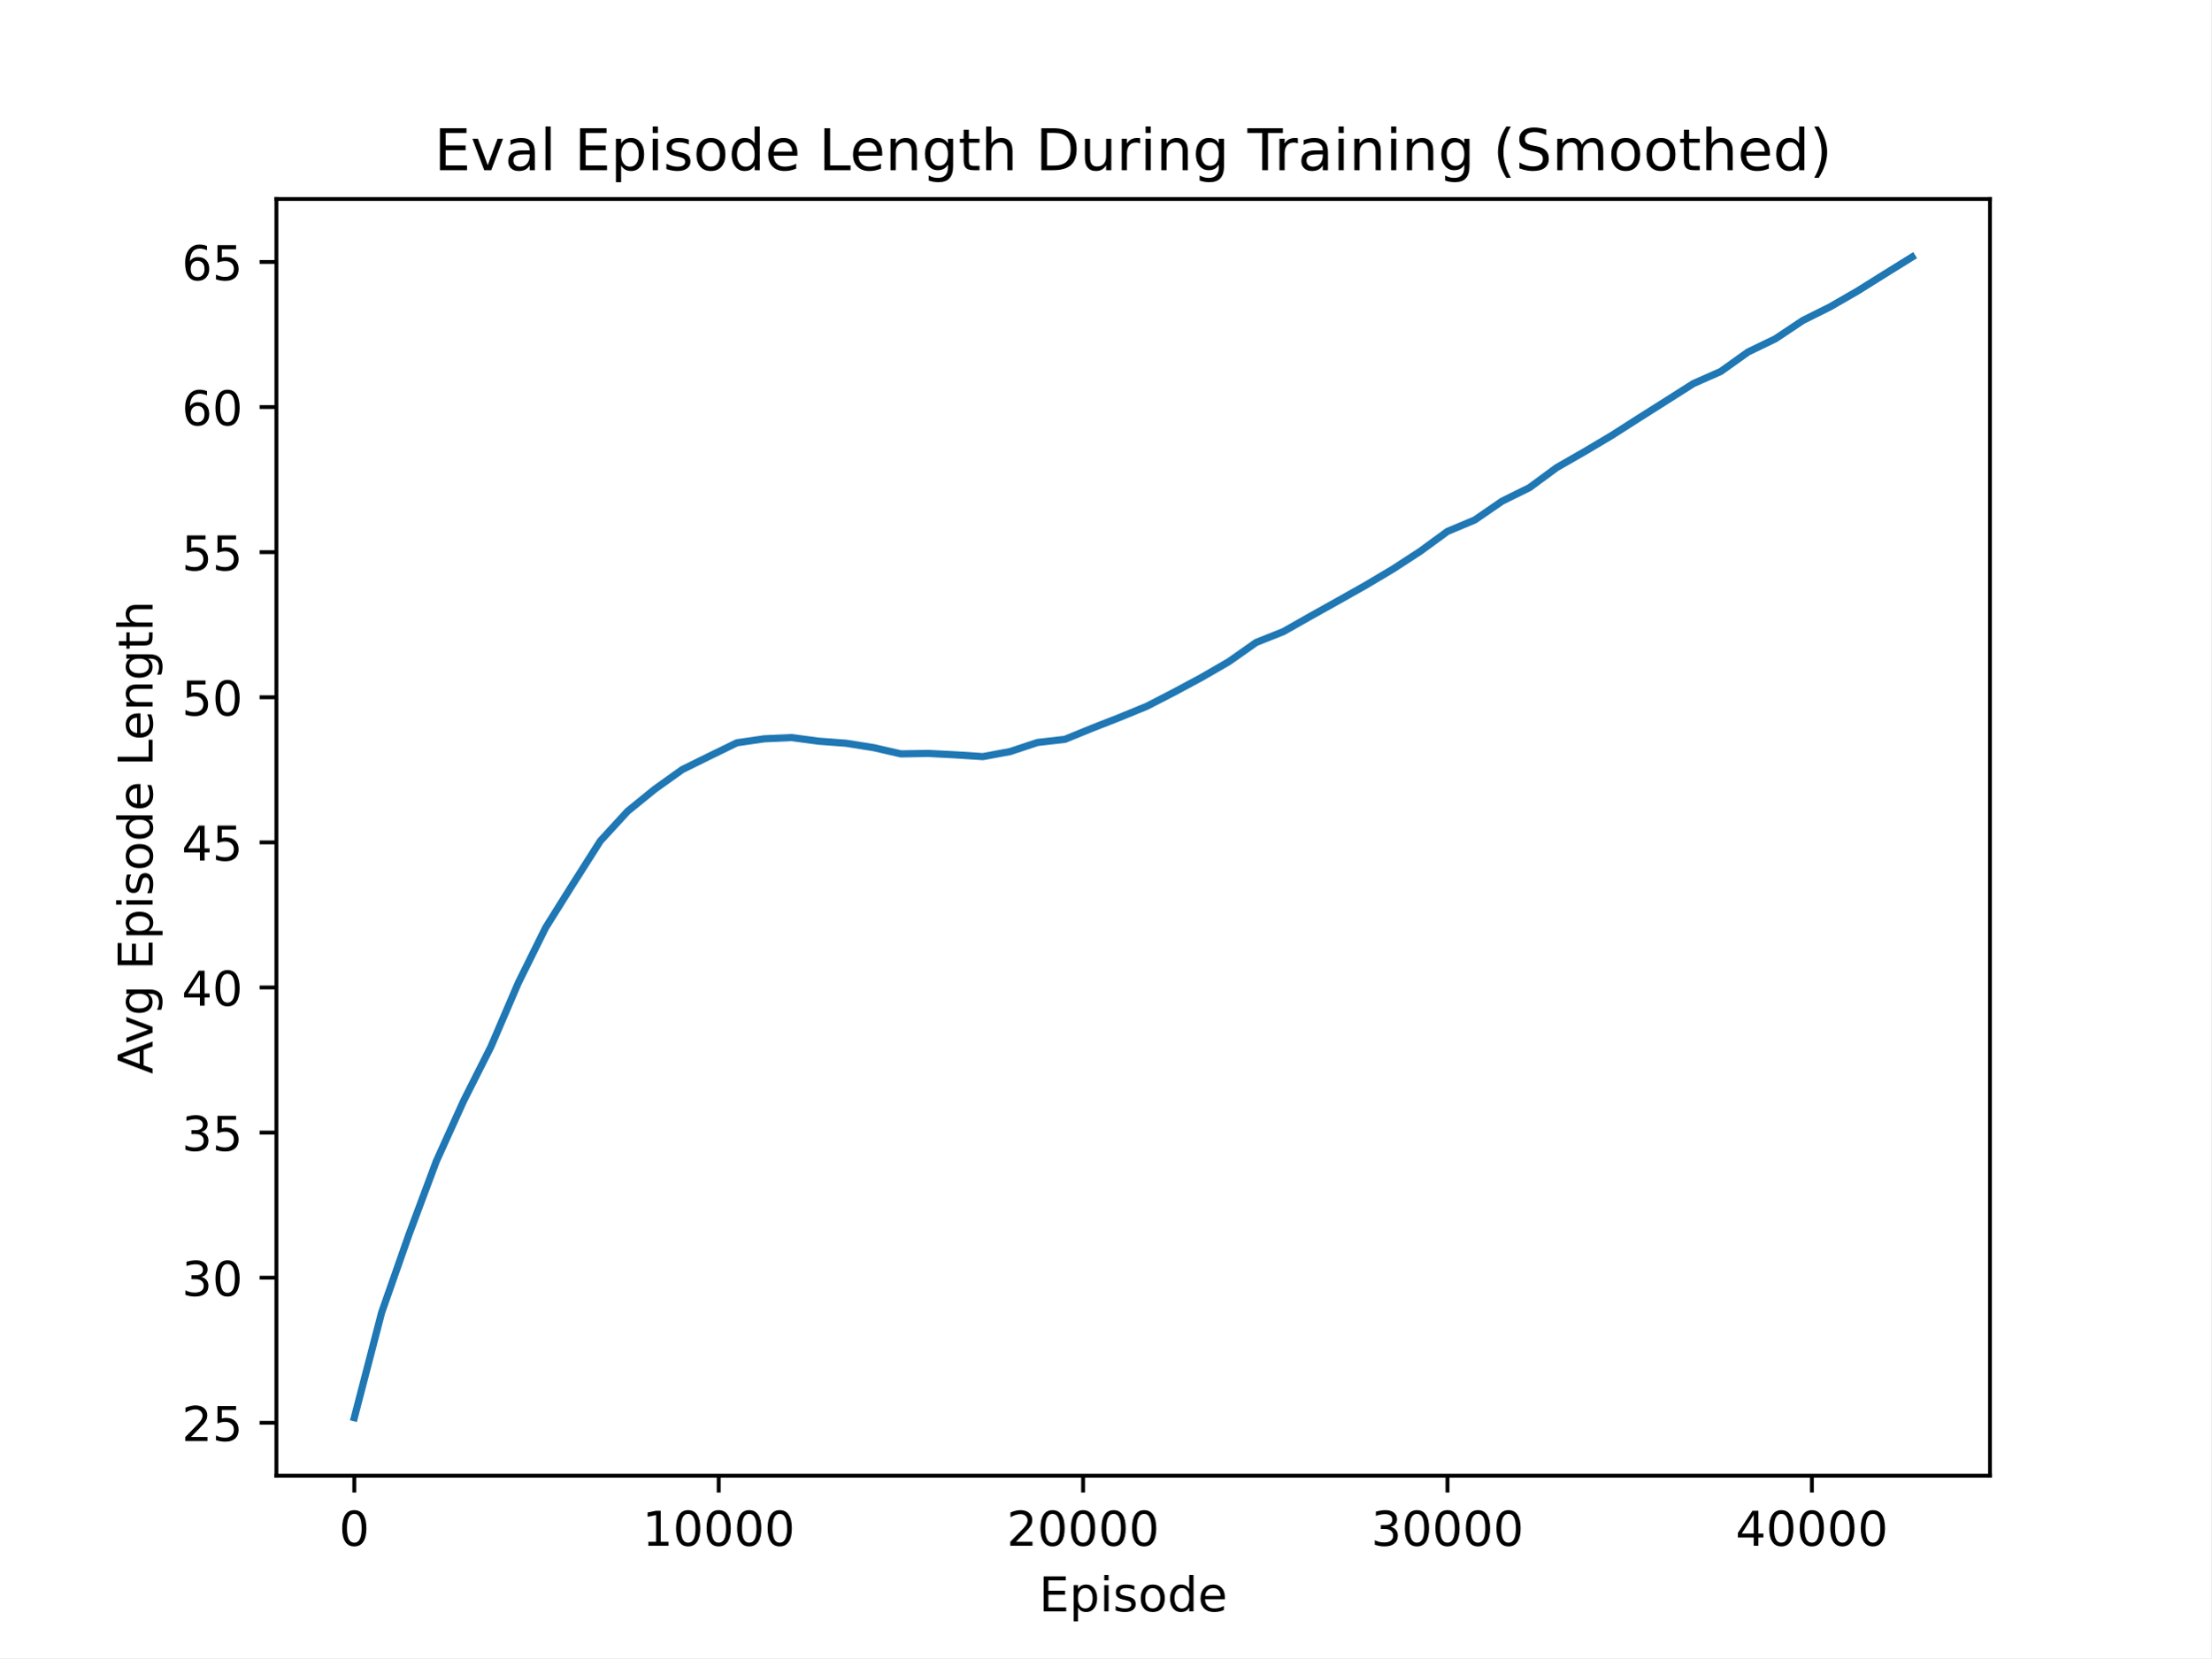
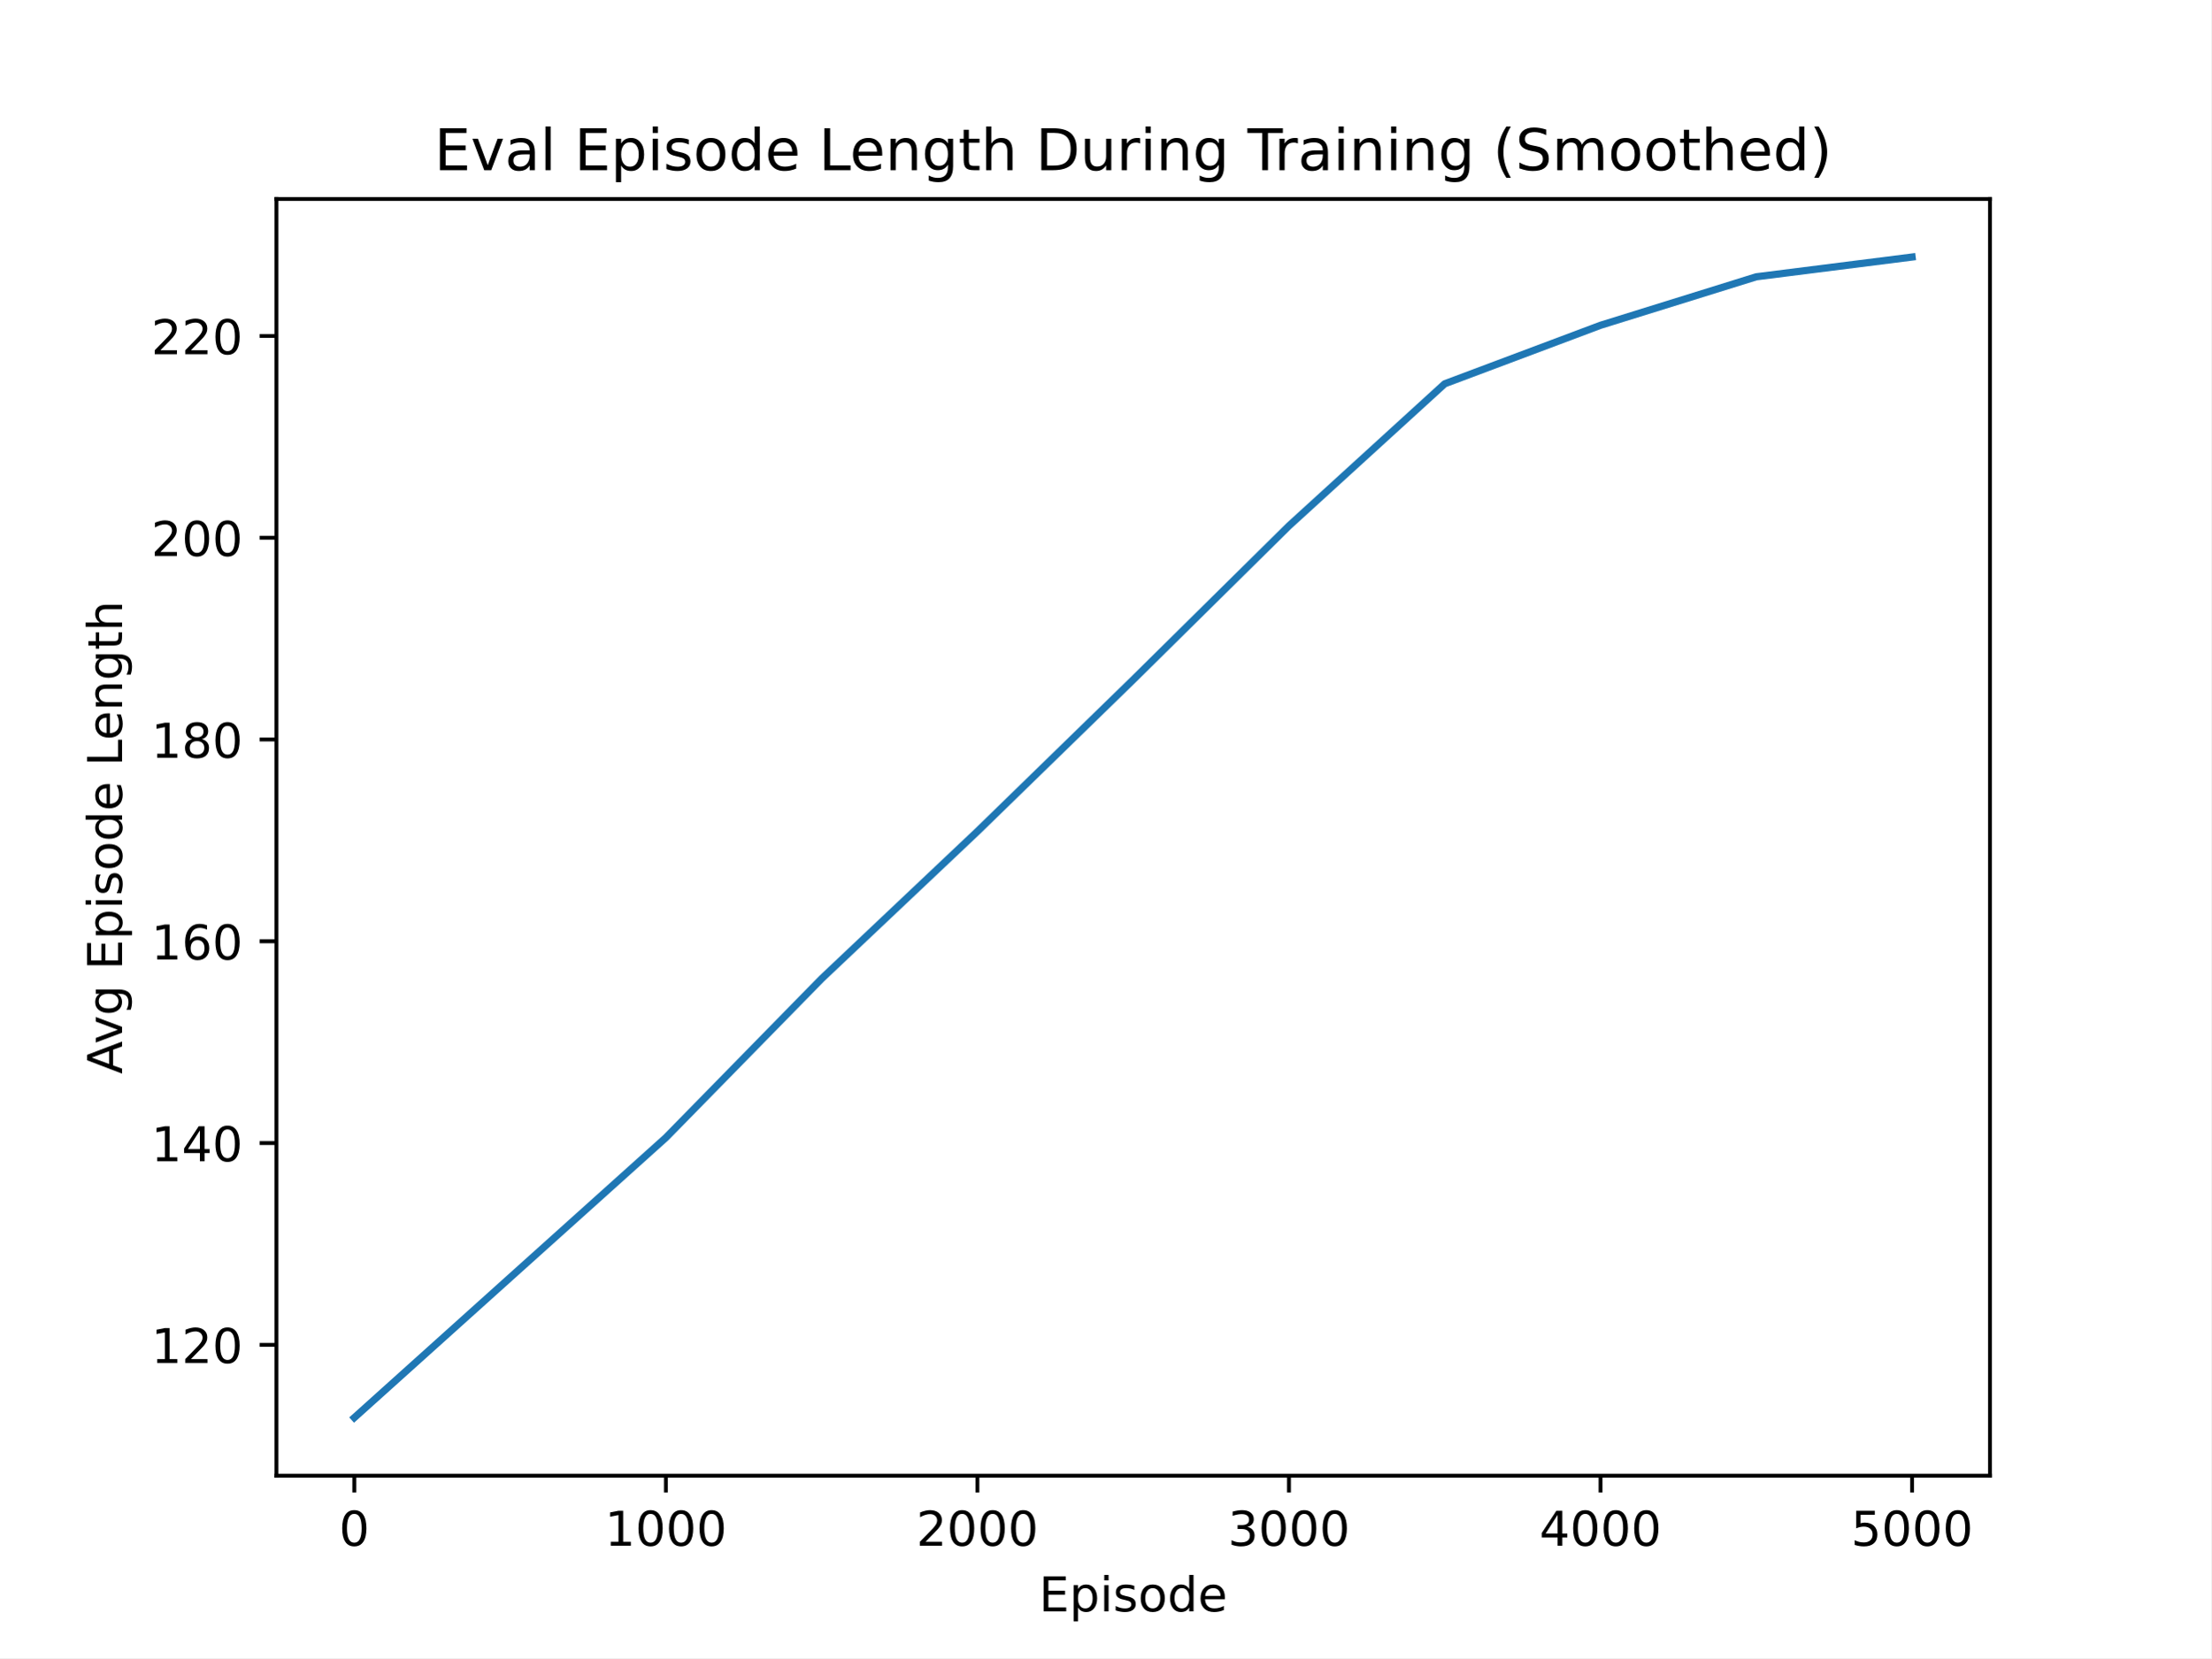
<svg xmlns="http://www.w3.org/2000/svg" xmlns:xlink="http://www.w3.org/1999/xlink" width="460.8pt" height="345.6pt" viewBox="0 0 460.8 345.6" version="1.1">
  <defs>
    <style type="text/css">*{stroke-linejoin: round; stroke-linecap: butt}</style>
  </defs>
  <g id="figure_1">
    <g id="patch_1">
      <path d="M 0 345.6  L 460.8 345.6  L 460.8 0  L 0 0  z " style="fill: #ffffff" />
    </g>
    <g id="axes_1">
      <g id="patch_2">
        <path d="M 57.6 307.584  L 414.72 307.584  L 414.72 41.472  L 57.6 41.472  z " style="fill: #ffffff" />
      </g>
      <g id="matplotlib.axis_1">
        <g id="xtick_1">
          <g id="line2d_1">
            <defs>
-               <path id="m3e9a5127b5" d="M 0 0  L 0 3.5  " style="stroke: #000000; stroke-width: 0.8" />
+               <path id="m56e352ed81" d="M 0 0  L 0 3.5  " style="stroke: #000000; stroke-width: 0.8" />
            </defs>
            <g>
-               <use xlink:href="#m3e9a5127b5" x="73.833" y="307.584" style="stroke: #000000; stroke-width: 0.8" />
+               <use xlink:href="#m56e352ed81" x="73.833" y="307.584" style="stroke: #000000; stroke-width: 0.8" />
            </g>
          </g>
          <g id="text_1">
            <g transform="translate(70.65148 322.1824) scale(0.1 -0.1)">
              <defs>
                <path id="DejaVuSans-30" d="M 2034 4250  Q 1547 4250 1301 3770  Q 1056 3291 1056 2328  Q 1056 1369 1301 889  Q 1547 409 2034 409  Q 2525 409 2770 889  Q 3016 1369 3016 2328  Q 3016 3291 2770 3770  Q 2525 4250 2034 4250  z M 2034 4750  Q 2819 4750 3233 4129  Q 3647 3509 3647 2328  Q 3647 1150 3233 529  Q 2819 -91 2034 -91  Q 1250 -91 836 529  Q 422 1150 422 2328  Q 422 3509 836 4129  Q 1250 4750 2034 4750  z " transform="scale(0.015625)" />
              </defs>
              <use xlink:href="#DejaVuSans-30" />
            </g>
          </g>
        </g>
        <g id="xtick_2">
          <g id="line2d_2">
            <g>
-               <use xlink:href="#m3e9a5127b5" x="149.775" y="307.584" style="stroke: #000000; stroke-width: 0.8" />
+               <use xlink:href="#m56e352ed81" x="138.764" y="307.584" style="stroke: #000000; stroke-width: 0.8" />
            </g>
          </g>
          <g id="text_2">
-             <g transform="translate(133.8691 322.1824) scale(0.1 -0.1)">
+             <g transform="translate(126.0386 322.1824) scale(0.1 -0.1)">
              <defs>
                <path id="DejaVuSans-31" d="M 794 531  L 1825 531  L 1825 4091  L 703 3866  L 703 4441  L 1819 4666  L 2450 4666  L 2450 531  L 3481 531  L 3481 0  L 794 0  L 794 531  z " transform="scale(0.015625)" />
              </defs>
              <use xlink:href="#DejaVuSans-31" />
              <use xlink:href="#DejaVuSans-30" x="63.623" />
              <use xlink:href="#DejaVuSans-30" x="127.246" />
              <use xlink:href="#DejaVuSans-30" x="190.869" />
-               <use xlink:href="#DejaVuSans-30" x="254.492" />
            </g>
          </g>
        </g>
        <g id="xtick_3">
          <g id="line2d_3">
            <g>
-               <use xlink:href="#m3e9a5127b5" x="225.718" y="307.584" style="stroke: #000000; stroke-width: 0.8" />
+               <use xlink:href="#m56e352ed81" x="203.695" y="307.584" style="stroke: #000000; stroke-width: 0.8" />
            </g>
          </g>
          <g id="text_3">
-             <g transform="translate(209.8116 322.1824) scale(0.1 -0.1)">
+             <g transform="translate(190.9695 322.1824) scale(0.1 -0.1)">
              <defs>
                <path id="DejaVuSans-32" d="M 1228 531  L 3431 531  L 3431 0  L 469 0  L 469 531  Q 828 903 1448 1529  Q 2069 2156 2228 2338  Q 2531 2678 2651 2914  Q 2772 3150 2772 3378  Q 2772 3750 2511 3984  Q 2250 4219 1831 4219  Q 1534 4219 1204 4116  Q 875 4013 500 3803  L 500 4441  Q 881 4594 1212 4672  Q 1544 4750 1819 4750  Q 2544 4750 2975 4387  Q 3406 4025 3406 3419  Q 3406 3131 3298 2873  Q 3191 2616 2906 2266  Q 2828 2175 2409 1742  Q 1991 1309 1228 531  z " transform="scale(0.015625)" />
              </defs>
              <use xlink:href="#DejaVuSans-32" />
              <use xlink:href="#DejaVuSans-30" x="63.623" />
              <use xlink:href="#DejaVuSans-30" x="127.246" />
              <use xlink:href="#DejaVuSans-30" x="190.869" />
-               <use xlink:href="#DejaVuSans-30" x="254.492" />
            </g>
          </g>
        </g>
        <g id="xtick_4">
          <g id="line2d_4">
            <g>
-               <use xlink:href="#m3e9a5127b5" x="301.66" y="307.584" style="stroke: #000000; stroke-width: 0.8" />
+               <use xlink:href="#m56e352ed81" x="268.625" y="307.584" style="stroke: #000000; stroke-width: 0.8" />
            </g>
          </g>
          <g id="text_4">
-             <g transform="translate(285.7542 322.1824) scale(0.1 -0.1)">
+             <g transform="translate(255.9005 322.1824) scale(0.1 -0.1)">
              <defs>
                <path id="DejaVuSans-33" d="M 2597 2516  Q 3050 2419 3304 2112  Q 3559 1806 3559 1356  Q 3559 666 3084 287  Q 2609 -91 1734 -91  Q 1441 -91 1130 -33  Q 819 25 488 141  L 488 750  Q 750 597 1062 519  Q 1375 441 1716 441  Q 2309 441 2620 675  Q 2931 909 2931 1356  Q 2931 1769 2642 2001  Q 2353 2234 1838 2234  L 1294 2234  L 1294 2753  L 1863 2753  Q 2328 2753 2575 2939  Q 2822 3125 2822 3475  Q 2822 3834 2567 4026  Q 2313 4219 1838 4219  Q 1578 4219 1281 4162  Q 984 4106 628 3988  L 628 4550  Q 988 4650 1302 4700  Q 1616 4750 1894 4750  Q 2613 4750 3031 4423  Q 3450 4097 3450 3541  Q 3450 3153 3228 2886  Q 3006 2619 2597 2516  z " transform="scale(0.015625)" />
              </defs>
              <use xlink:href="#DejaVuSans-33" />
              <use xlink:href="#DejaVuSans-30" x="63.623" />
              <use xlink:href="#DejaVuSans-30" x="127.246" />
              <use xlink:href="#DejaVuSans-30" x="190.869" />
-               <use xlink:href="#DejaVuSans-30" x="254.492" />
            </g>
          </g>
        </g>
        <g id="xtick_5">
          <g id="line2d_5">
            <g>
-               <use xlink:href="#m3e9a5127b5" x="377.603" y="307.584" style="stroke: #000000; stroke-width: 0.8" />
+               <use xlink:href="#m56e352ed81" x="333.556" y="307.584" style="stroke: #000000; stroke-width: 0.8" />
            </g>
          </g>
          <g id="text_5">
-             <g transform="translate(361.6968 322.1824) scale(0.1 -0.1)">
+             <g transform="translate(320.8314 322.1824) scale(0.1 -0.1)">
              <defs>
                <path id="DejaVuSans-34" d="M 2419 4116  L 825 1625  L 2419 1625  L 2419 4116  z M 2253 4666  L 3047 4666  L 3047 1625  L 3713 1625  L 3713 1100  L 3047 1100  L 3047 0  L 2419 0  L 2419 1100  L 313 1100  L 313 1709  L 2253 4666  z " transform="scale(0.015625)" />
              </defs>
              <use xlink:href="#DejaVuSans-34" />
              <use xlink:href="#DejaVuSans-30" x="63.623" />
              <use xlink:href="#DejaVuSans-30" x="127.246" />
              <use xlink:href="#DejaVuSans-30" x="190.869" />
-               <use xlink:href="#DejaVuSans-30" x="254.492" />
-             </g>
-           </g>
-         </g>
-         <g id="text_6">
+             </g>
+           </g>
+         </g>
+         <g id="xtick_6">
+           <g id="line2d_6">
+             <g>
+               <use xlink:href="#m56e352ed81" x="398.487" y="307.584" style="stroke: #000000; stroke-width: 0.8" />
+             </g>
+           </g>
+           <g id="text_6">
+             <g transform="translate(385.7623 322.1824) scale(0.1 -0.1)">
+               <defs>
+                 <path id="DejaVuSans-35" d="M 691 4666  L 3169 4666  L 3169 4134  L 1269 4134  L 1269 2991  Q 1406 3038 1543 3061  Q 1681 3084 1819 3084  Q 2600 3084 3056 2656  Q 3513 2228 3513 1497  Q 3513 744 3044 326  Q 2575 -91 1722 -91  Q 1428 -91 1123 -41  Q 819 9 494 109  L 494 744  Q 775 591 1075 516  Q 1375 441 1709 441  Q 2250 441 2565 725  Q 2881 1009 2881 1497  Q 2881 1984 2565 2268  Q 2250 2553 1709 2553  Q 1456 2553 1204 2497  Q 953 2441 691 2322  L 691 4666  z " transform="scale(0.015625)" />
+               </defs>
+               <use xlink:href="#DejaVuSans-35" />
+               <use xlink:href="#DejaVuSans-30" x="63.623" />
+               <use xlink:href="#DejaVuSans-30" x="127.246" />
+               <use xlink:href="#DejaVuSans-30" x="190.869" />
+             </g>
+           </g>
+         </g>
+         <g id="text_7">
          <g transform="translate(216.5225 335.8606) scale(0.1 -0.1)">
            <defs>
              <path id="DejaVuSans-45" d="M 628 4666  L 3578 4666  L 3578 4134  L 1259 4134  L 1259 2753  L 3481 2753  L 3481 2222  L 1259 2222  L 1259 531  L 3634 531  L 3634 0  L 628 0  L 628 4666  z " transform="scale(0.015625)" />
              <path id="DejaVuSans-70" d="M 1159 525  L 1159 -1331  L 581 -1331  L 581 3500  L 1159 3500  L 1159 2969  Q 1341 3281 1617 3432  Q 1894 3584 2278 3584  Q 2916 3584 3314 3078  Q 3713 2572 3713 1747  Q 3713 922 3314 415  Q 2916 -91 2278 -91  Q 1894 -91 1617 61  Q 1341 213 1159 525  z M 3116 1747  Q 3116 2381 2855 2742  Q 2594 3103 2138 3103  Q 1681 3103 1420 2742  Q 1159 2381 1159 1747  Q 1159 1113 1420 752  Q 1681 391 2138 391  Q 2594 391 2855 752  Q 3116 1113 3116 1747  z " transform="scale(0.015625)" />
              <path id="DejaVuSans-69" d="M 603 3500  L 1178 3500  L 1178 0  L 603 0  L 603 3500  z M 603 4863  L 1178 4863  L 1178 4134  L 603 4134  L 603 4863  z " transform="scale(0.015625)" />
              <path id="DejaVuSans-73" d="M 2834 3397  L 2834 2853  Q 2591 2978 2328 3040  Q 2066 3103 1784 3103  Q 1356 3103 1142 2972  Q 928 2841 928 2578  Q 928 2378 1081 2264  Q 1234 2150 1697 2047  L 1894 2003  Q 2506 1872 2764 1633  Q 3022 1394 3022 966  Q 3022 478 2636 193  Q 2250 -91 1575 -91  Q 1294 -91 989 -36  Q 684 19 347 128  L 347 722  Q 666 556 975 473  Q 1284 391 1588 391  Q 1994 391 2212 530  Q 2431 669 2431 922  Q 2431 1156 2273 1281  Q 2116 1406 1581 1522  L 1381 1569  Q 847 1681 609 1914  Q 372 2147 372 2553  Q 372 3047 722 3315  Q 1072 3584 1716 3584  Q 2034 3584 2315 3537  Q 2597 3491 2834 3397  z " transform="scale(0.015625)" />
              <path id="DejaVuSans-6f" d="M 1959 3097  Q 1497 3097 1228 2736  Q 959 2375 959 1747  Q 959 1119 1226 758  Q 1494 397 1959 397  Q 2419 397 2687 759  Q 2956 1122 2956 1747  Q 2956 2369 2687 2733  Q 2419 3097 1959 3097  z M 1959 3584  Q 2709 3584 3137 3096  Q 3566 2609 3566 1747  Q 3566 888 3137 398  Q 2709 -91 1959 -91  Q 1206 -91 779 398  Q 353 888 353 1747  Q 353 2609 779 3096  Q 1206 3584 1959 3584  z " transform="scale(0.015625)" />
              <path id="DejaVuSans-64" d="M 2906 2969  L 2906 4863  L 3481 4863  L 3481 0  L 2906 0  L 2906 525  Q 2725 213 2448 61  Q 2172 -91 1784 -91  Q 1150 -91 751 415  Q 353 922 353 1747  Q 353 2572 751 3078  Q 1150 3584 1784 3584  Q 2172 3584 2448 3432  Q 2725 3281 2906 2969  z M 947 1747  Q 947 1113 1208 752  Q 1469 391 1925 391  Q 2381 391 2643 752  Q 2906 1113 2906 1747  Q 2906 2381 2643 2742  Q 2381 3103 1925 3103  Q 1469 3103 1208 2742  Q 947 2381 947 1747  z " transform="scale(0.015625)" />
              <path id="DejaVuSans-65" d="M 3597 1894  L 3597 1613  L 953 1613  Q 991 1019 1311 708  Q 1631 397 2203 397  Q 2534 397 2845 478  Q 3156 559 3463 722  L 3463 178  Q 3153 47 2828 -22  Q 2503 -91 2169 -91  Q 1331 -91 842 396  Q 353 884 353 1716  Q 353 2575 817 3079  Q 1281 3584 2069 3584  Q 2775 3584 3186 3129  Q 3597 2675 3597 1894  z M 3022 2063  Q 3016 2534 2758 2815  Q 2500 3097 2075 3097  Q 1594 3097 1305 2825  Q 1016 2553 972 2059  L 3022 2063  z " transform="scale(0.015625)" />
            </defs>
            <use xlink:href="#DejaVuSans-45" />
            <use xlink:href="#DejaVuSans-70" x="63.184" />
            <use xlink:href="#DejaVuSans-69" x="126.66" />
            <use xlink:href="#DejaVuSans-73" x="154.443" />
            <use xlink:href="#DejaVuSans-6f" x="206.543" />
            <use xlink:href="#DejaVuSans-64" x="267.725" />
            <use xlink:href="#DejaVuSans-65" x="331.201" />
          </g>
        </g>
      </g>
      <g id="matplotlib.axis_2">
        <g id="ytick_1">
-           <g id="line2d_6">
+           <g id="line2d_7">
            <defs>
-               <path id="mef4257ce85" d="M 0 0  L -3.5 0  " style="stroke: #000000; stroke-width: 0.8" />
+               <path id="m04e5dd6e8a" d="M 0 0  L -3.5 0  " style="stroke: #000000; stroke-width: 0.8" />
            </defs>
            <g>
-               <use xlink:href="#mef4257ce85" x="57.6" y="296.553" style="stroke: #000000; stroke-width: 0.8" />
-             </g>
-           </g>
-           <g id="text_7">
-             <g transform="translate(37.875 300.3518) scale(0.1 -0.1)">
-               <defs>
-                 <path id="DejaVuSans-35" d="M 691 4666  L 3169 4666  L 3169 4134  L 1269 4134  L 1269 2991  Q 1406 3038 1543 3061  Q 1681 3084 1819 3084  Q 2600 3084 3056 2656  Q 3513 2228 3513 1497  Q 3513 744 3044 326  Q 2575 -91 1722 -91  Q 1428 -91 1123 -41  Q 819 9 494 109  L 494 744  Q 775 591 1075 516  Q 1375 441 1709 441  Q 2250 441 2565 725  Q 2881 1009 2881 1497  Q 2881 1984 2565 2268  Q 2250 2553 1709 2553  Q 1456 2553 1204 2497  Q 953 2441 691 2322  L 691 4666  z " transform="scale(0.015625)" />
-               </defs>
+               <use xlink:href="#m04e5dd6e8a" x="57.6" y="280.303" style="stroke: #000000; stroke-width: 0.8" />
+             </g>
+           </g>
+           <g id="text_8">
+             <g transform="translate(31.5125 284.102) scale(0.1 -0.1)">
+               <use xlink:href="#DejaVuSans-31" />
+               <use xlink:href="#DejaVuSans-32" x="63.623" />
+               <use xlink:href="#DejaVuSans-30" x="127.246" />
+             </g>
+           </g>
+         </g>
+         <g id="ytick_2">
+           <g id="line2d_8">
+             <g>
+               <use xlink:href="#m04e5dd6e8a" x="57.6" y="238.247" style="stroke: #000000; stroke-width: 0.8" />
+             </g>
+           </g>
+           <g id="text_9">
+             <g transform="translate(31.5125 242.0458) scale(0.1 -0.1)">
+               <use xlink:href="#DejaVuSans-31" />
+               <use xlink:href="#DejaVuSans-34" x="63.623" />
+               <use xlink:href="#DejaVuSans-30" x="127.246" />
+             </g>
+           </g>
+         </g>
+         <g id="ytick_3">
+           <g id="line2d_9">
+             <g>
+               <use xlink:href="#m04e5dd6e8a" x="57.6" y="196.19" style="stroke: #000000; stroke-width: 0.8" />
+             </g>
+           </g>
+           <g id="text_10">
+             <g transform="translate(31.5125 199.9895) scale(0.1 -0.1)">
+               <defs>
+                 <path id="DejaVuSans-36" d="M 2113 2584  Q 1688 2584 1439 2293  Q 1191 2003 1191 1497  Q 1191 994 1439 701  Q 1688 409 2113 409  Q 2538 409 2786 701  Q 3034 994 3034 1497  Q 3034 2003 2786 2293  Q 2538 2584 2113 2584  z M 3366 4563  L 3366 3988  Q 3128 4100 2886 4159  Q 2644 4219 2406 4219  Q 1781 4219 1451 3797  Q 1122 3375 1075 2522  Q 1259 2794 1537 2939  Q 1816 3084 2150 3084  Q 2853 3084 3261 2657  Q 3669 2231 3669 1497  Q 3669 778 3244 343  Q 2819 -91 2113 -91  Q 1303 -91 875 529  Q 447 1150 447 2328  Q 447 3434 972 4092  Q 1497 4750 2381 4750  Q 2619 4750 2861 4703  Q 3103 4656 3366 4563  z " transform="scale(0.015625)" />
+               </defs>
+               <use xlink:href="#DejaVuSans-31" />
+               <use xlink:href="#DejaVuSans-36" x="63.623" />
+               <use xlink:href="#DejaVuSans-30" x="127.246" />
+             </g>
+           </g>
+         </g>
+         <g id="ytick_4">
+           <g id="line2d_10">
+             <g>
+               <use xlink:href="#m04e5dd6e8a" x="57.6" y="154.134" style="stroke: #000000; stroke-width: 0.8" />
+             </g>
+           </g>
+           <g id="text_11">
+             <g transform="translate(31.5125 157.9333) scale(0.1 -0.1)">
+               <defs>
+                 <path id="DejaVuSans-38" d="M 2034 2216  Q 1584 2216 1326 1975  Q 1069 1734 1069 1313  Q 1069 891 1326 650  Q 1584 409 2034 409  Q 2484 409 2743 651  Q 3003 894 3003 1313  Q 3003 1734 2745 1975  Q 2488 2216 2034 2216  z M 1403 2484  Q 997 2584 770 2862  Q 544 3141 544 3541  Q 544 4100 942 4425  Q 1341 4750 2034 4750  Q 2731 4750 3128 4425  Q 3525 4100 3525 3541  Q 3525 3141 3298 2862  Q 3072 2584 2669 2484  Q 3125 2378 3379 2068  Q 3634 1759 3634 1313  Q 3634 634 3220 271  Q 2806 -91 2034 -91  Q 1263 -91 848 271  Q 434 634 434 1313  Q 434 1759 690 2068  Q 947 2378 1403 2484  z M 1172 3481  Q 1172 3119 1398 2916  Q 1625 2713 2034 2713  Q 2441 2713 2670 2916  Q 2900 3119 2900 3481  Q 2900 3844 2670 4047  Q 2441 4250 2034 4250  Q 1625 4250 1398 4047  Q 1172 3844 1172 3481  z " transform="scale(0.015625)" />
+               </defs>
+               <use xlink:href="#DejaVuSans-31" />
+               <use xlink:href="#DejaVuSans-38" x="63.623" />
+               <use xlink:href="#DejaVuSans-30" x="127.246" />
+             </g>
+           </g>
+         </g>
+         <g id="ytick_5">
+           <g id="line2d_11">
+             <g>
+               <use xlink:href="#m04e5dd6e8a" x="57.6" y="112.078" style="stroke: #000000; stroke-width: 0.8" />
+             </g>
+           </g>
+           <g id="text_12">
+             <g transform="translate(31.5125 115.8771) scale(0.1 -0.1)">
              <use xlink:href="#DejaVuSans-32" />
-               <use xlink:href="#DejaVuSans-35" x="63.623" />
-             </g>
-           </g>
-         </g>
-         <g id="ytick_2">
-           <g id="line2d_7">
-             <g>
-               <use xlink:href="#mef4257ce85" x="57.6" y="266.308" style="stroke: #000000; stroke-width: 0.8" />
-             </g>
-           </g>
-           <g id="text_8">
-             <g transform="translate(37.875 270.1073) scale(0.1 -0.1)">
-               <use xlink:href="#DejaVuSans-33" />
-               <use xlink:href="#DejaVuSans-30" x="63.623" />
-             </g>
-           </g>
-         </g>
-         <g id="ytick_3">
-           <g id="line2d_8">
-             <g>
-               <use xlink:href="#mef4257ce85" x="57.6" y="236.064" style="stroke: #000000; stroke-width: 0.8" />
-             </g>
-           </g>
-           <g id="text_9">
-             <g transform="translate(37.875 239.8628) scale(0.1 -0.1)">
-               <use xlink:href="#DejaVuSans-33" />
-               <use xlink:href="#DejaVuSans-35" x="63.623" />
-             </g>
-           </g>
-         </g>
-         <g id="ytick_4">
-           <g id="line2d_9">
-             <g>
-               <use xlink:href="#mef4257ce85" x="57.6" y="205.819" style="stroke: #000000; stroke-width: 0.8" />
-             </g>
-           </g>
-           <g id="text_10">
-             <g transform="translate(37.875 209.6182) scale(0.1 -0.1)">
-               <use xlink:href="#DejaVuSans-34" />
-               <use xlink:href="#DejaVuSans-30" x="63.623" />
-             </g>
-           </g>
-         </g>
-         <g id="ytick_5">
-           <g id="line2d_10">
-             <g>
-               <use xlink:href="#mef4257ce85" x="57.6" y="175.574" style="stroke: #000000; stroke-width: 0.8" />
-             </g>
-           </g>
-           <g id="text_11">
-             <g transform="translate(37.875 179.3737) scale(0.1 -0.1)">
-               <use xlink:href="#DejaVuSans-34" />
-               <use xlink:href="#DejaVuSans-35" x="63.623" />
+               <use xlink:href="#DejaVuSans-30" x="63.623" />
+               <use xlink:href="#DejaVuSans-30" x="127.246" />
            </g>
          </g>
        </g>
        <g id="ytick_6">
-           <g id="line2d_11">
-             <g>
-               <use xlink:href="#mef4257ce85" x="57.6" y="145.33" style="stroke: #000000; stroke-width: 0.8" />
-             </g>
-           </g>
-           <g id="text_12">
-             <g transform="translate(37.875 149.1291) scale(0.1 -0.1)">
-               <use xlink:href="#DejaVuSans-35" />
-               <use xlink:href="#DejaVuSans-30" x="63.623" />
-             </g>
-           </g>
-         </g>
-         <g id="ytick_7">
          <g id="line2d_12">
            <g>
-               <use xlink:href="#mef4257ce85" x="57.6" y="115.085" style="stroke: #000000; stroke-width: 0.8" />
+               <use xlink:href="#m04e5dd6e8a" x="57.6" y="70.022" style="stroke: #000000; stroke-width: 0.8" />
            </g>
          </g>
          <g id="text_13">
-             <g transform="translate(37.875 118.8846) scale(0.1 -0.1)">
-               <use xlink:href="#DejaVuSans-35" />
-               <use xlink:href="#DejaVuSans-35" x="63.623" />
-             </g>
-           </g>
-         </g>
-         <g id="ytick_8">
-           <g id="line2d_13">
-             <g>
-               <use xlink:href="#mef4257ce85" x="57.6" y="84.841" style="stroke: #000000; stroke-width: 0.8" />
-             </g>
-           </g>
-           <g id="text_14">
-             <g transform="translate(37.875 88.64007) scale(0.1 -0.1)">
-               <defs>
-                 <path id="DejaVuSans-36" d="M 2113 2584  Q 1688 2584 1439 2293  Q 1191 2003 1191 1497  Q 1191 994 1439 701  Q 1688 409 2113 409  Q 2538 409 2786 701  Q 3034 994 3034 1497  Q 3034 2003 2786 2293  Q 2538 2584 2113 2584  z M 3366 4563  L 3366 3988  Q 3128 4100 2886 4159  Q 2644 4219 2406 4219  Q 1781 4219 1451 3797  Q 1122 3375 1075 2522  Q 1259 2794 1537 2939  Q 1816 3084 2150 3084  Q 2853 3084 3261 2657  Q 3669 2231 3669 1497  Q 3669 778 3244 343  Q 2819 -91 2113 -91  Q 1303 -91 875 529  Q 447 1150 447 2328  Q 447 3434 972 4092  Q 1497 4750 2381 4750  Q 2619 4750 2861 4703  Q 3103 4656 3366 4563  z " transform="scale(0.015625)" />
-               </defs>
-               <use xlink:href="#DejaVuSans-36" />
-               <use xlink:href="#DejaVuSans-30" x="63.623" />
-             </g>
-           </g>
-         </g>
-         <g id="ytick_9">
-           <g id="line2d_14">
-             <g>
-               <use xlink:href="#mef4257ce85" x="57.6" y="54.596" style="stroke: #000000; stroke-width: 0.8" />
-             </g>
-           </g>
-           <g id="text_15">
-             <g transform="translate(37.875 58.39553) scale(0.1 -0.1)">
-               <use xlink:href="#DejaVuSans-36" />
-               <use xlink:href="#DejaVuSans-35" x="63.623" />
-             </g>
-           </g>
-         </g>
-         <g id="text_16">
-           <g transform="translate(31.79531 223.8507) rotate(-90) scale(0.1 -0.1)">
+             <g transform="translate(31.5125 73.82087) scale(0.1 -0.1)">
+               <use xlink:href="#DejaVuSans-32" />
+               <use xlink:href="#DejaVuSans-32" x="63.623" />
+               <use xlink:href="#DejaVuSans-30" x="127.246" />
+             </g>
+           </g>
+         </g>
+         <g id="text_14">
+           <g transform="translate(25.43281 223.8507) rotate(-90) scale(0.1 -0.1)">
            <defs>
              <path id="DejaVuSans-41" d="M 2188 4044  L 1331 1722  L 3047 1722  L 2188 4044  z M 1831 4666  L 2547 4666  L 4325 0  L 3669 0  L 3244 1197  L 1141 1197  L 716 0  L 50 0  L 1831 4666  z " transform="scale(0.015625)" />
              <path id="DejaVuSans-76" d="M 191 3500  L 800 3500  L 1894 563  L 2988 3500  L 3597 3500  L 2284 0  L 1503 0  L 191 3500  z " transform="scale(0.015625)" />
              <path id="DejaVuSans-67" d="M 2906 1791  Q 2906 2416 2648 2759  Q 2391 3103 1925 3103  Q 1463 3103 1205 2759  Q 947 2416 947 1791  Q 947 1169 1205 825  Q 1463 481 1925 481  Q 2391 481 2648 825  Q 2906 1169 2906 1791  z M 3481 434  Q 3481 -459 3084 -895  Q 2688 -1331 1869 -1331  Q 1566 -1331 1297 -1286  Q 1028 -1241 775 -1147  L 775 -588  Q 1028 -725 1275 -790  Q 1522 -856 1778 -856  Q 2344 -856 2625 -561  Q 2906 -266 2906 331  L 2906 616  Q 2728 306 2450 153  Q 2172 0 1784 0  Q 1141 0 747 490  Q 353 981 353 1791  Q 353 2603 747 3093  Q 1141 3584 1784 3584  Q 2172 3584 2450 3431  Q 2728 3278 2906 2969  L 2906 3500  L 3481 3500  L 3481 434  z " transform="scale(0.015625)" />
              <path id="DejaVuSans-20" transform="scale(0.015625)" />
              <path id="DejaVuSans-4c" d="M 628 4666  L 1259 4666  L 1259 531  L 3531 531  L 3531 0  L 628 0  L 628 4666  z " transform="scale(0.015625)" />
              <path id="DejaVuSans-6e" d="M 3513 2113  L 3513 0  L 2938 0  L 2938 2094  Q 2938 2591 2744 2837  Q 2550 3084 2163 3084  Q 1697 3084 1428 2787  Q 1159 2491 1159 1978  L 1159 0  L 581 0  L 581 3500  L 1159 3500  L 1159 2956  Q 1366 3272 1645 3428  Q 1925 3584 2291 3584  Q 2894 3584 3203 3211  Q 3513 2838 3513 2113  z " transform="scale(0.015625)" />
              <path id="DejaVuSans-74" d="M 1172 4494  L 1172 3500  L 2356 3500  L 2356 3053  L 1172 3053  L 1172 1153  Q 1172 725 1289 603  Q 1406 481 1766 481  L 2356 481  L 2356 0  L 1766 0  Q 1100 0 847 248  Q 594 497 594 1153  L 594 3053  L 172 3053  L 172 3500  L 594 3500  L 594 4494  L 1172 4494  z " transform="scale(0.015625)" />
              <path id="DejaVuSans-68" d="M 3513 2113  L 3513 0  L 2938 0  L 2938 2094  Q 2938 2591 2744 2837  Q 2550 3084 2163 3084  Q 1697 3084 1428 2787  Q 1159 2491 1159 1978  L 1159 0  L 581 0  L 581 4863  L 1159 4863  L 1159 2956  Q 1366 3272 1645 3428  Q 1925 3584 2291 3584  Q 2894 3584 3203 3211  Q 3513 2838 3513 2113  z " transform="scale(0.015625)" />
            </defs>
            <use xlink:href="#DejaVuSans-41" />
            <use xlink:href="#DejaVuSans-76" x="62.533" />
            <use xlink:href="#DejaVuSans-67" x="121.713" />
            <use xlink:href="#DejaVuSans-20" x="185.189" />
            <use xlink:href="#DejaVuSans-45" x="216.977" />
            <use xlink:href="#DejaVuSans-70" x="280.16" />
            <use xlink:href="#DejaVuSans-69" x="343.637" />
            <use xlink:href="#DejaVuSans-73" x="371.42" />
            <use xlink:href="#DejaVuSans-6f" x="423.52" />
            <use xlink:href="#DejaVuSans-64" x="484.701" />
            <use xlink:href="#DejaVuSans-65" x="548.178" />
            <use xlink:href="#DejaVuSans-20" x="609.701" />
            <use xlink:href="#DejaVuSans-4c" x="641.488" />
            <use xlink:href="#DejaVuSans-65" x="695.451" />
            <use xlink:href="#DejaVuSans-6e" x="756.975" />
            <use xlink:href="#DejaVuSans-67" x="820.354" />
            <use xlink:href="#DejaVuSans-74" x="883.83" />
            <use xlink:href="#DejaVuSans-68" x="923.039" />
          </g>
        </g>
      </g>
-       <g id="line2d_15">
-         <path d="M 73.833 295.488  L 79.528 273.579  L 85.224 257.312  L 90.92 242.054  L 96.616 229.457  L 102.311 218.156  L 108.007 204.87  L 113.703 193.356  L 119.398 184.26  L 125.094 175.299  L 130.79 169.092  L 136.485 164.469  L 142.181 160.402  L 147.877 157.592  L 153.572 154.819  L 159.268 153.988  L 164.964 153.73  L 170.66 154.49  L 176.355 154.918  L 182.051 155.825  L 187.747 157.13  L 193.442 157.037  L 199.138 157.331  L 204.834 157.7  L 210.529 156.643  L 216.225 154.753  L 221.921 154.101  L 227.616 151.773  L 233.312 149.541  L 239.008 147.203  L 244.704 144.265  L 250.399 141.203  L 256.095 137.907  L 261.791 133.902  L 267.486 131.634  L 273.182 128.399  L 278.878 125.221  L 284.573 122.008  L 290.269 118.624  L 295.965 114.918  L 301.66 110.758  L 307.356 108.368  L 313.052 104.448  L 318.748 101.636  L 324.443 97.446  L 330.139 94.18  L 335.835 90.798  L 341.53 87.156  L 347.226 83.554  L 352.922 79.937  L 358.617 77.419  L 364.313 73.356  L 370.009 70.605  L 375.704 66.801  L 381.4 63.954  L 387.096 60.672  L 392.792 57.106  L 398.487 53.568  " clip-path="url(#p1b4a6529cf)" style="fill: none; stroke: #1f77b4; stroke-width: 1.5; stroke-linecap: square" />
+       <g id="line2d_13">
+         <path d="M 73.833 295.488  L 106.298 266.3  L 138.764 237.124  L 171.229 203.987  L 203.695 173.291  L 236.16 141.677  L 268.625 109.599  L 301.091 79.984  L 333.556 67.793  L 366.022 57.686  L 398.487 53.568  " clip-path="url(#p59cc7cca8b)" style="fill: none; stroke: #1f77b4; stroke-width: 1.5; stroke-linecap: square" />
      </g>
      <g id="patch_3">
        <path d="M 57.6 307.584  L 57.6 41.472  " style="fill: none; stroke: #000000; stroke-width: 0.8; stroke-linejoin: miter; stroke-linecap: square" />
      </g>
      <g id="patch_4">
        <path d="M 414.72 307.584  L 414.72 41.472  " style="fill: none; stroke: #000000; stroke-width: 0.8; stroke-linejoin: miter; stroke-linecap: square" />
      </g>
      <g id="patch_5">
        <path d="M 57.6 307.584  L 414.72 307.584  " style="fill: none; stroke: #000000; stroke-width: 0.8; stroke-linejoin: miter; stroke-linecap: square" />
      </g>
      <g id="patch_6">
        <path d="M 57.6 41.472  L 414.72 41.472  " style="fill: none; stroke: #000000; stroke-width: 0.8; stroke-linejoin: miter; stroke-linecap: square" />
      </g>
-       <g id="text_17">
+       <g id="text_15">
        <g transform="translate(90.50625 35.472) scale(0.12 -0.12)">
          <defs>
            <path id="DejaVuSans-61" d="M 2194 1759  Q 1497 1759 1228 1600  Q 959 1441 959 1056  Q 959 750 1161 570  Q 1363 391 1709 391  Q 2188 391 2477 730  Q 2766 1069 2766 1631  L 2766 1759  L 2194 1759  z M 3341 1997  L 3341 0  L 2766 0  L 2766 531  Q 2569 213 2275 61  Q 1981 -91 1556 -91  Q 1019 -91 701 211  Q 384 513 384 1019  Q 384 1609 779 1909  Q 1175 2209 1959 2209  L 2766 2209  L 2766 2266  Q 2766 2663 2505 2880  Q 2244 3097 1772 3097  Q 1472 3097 1187 3025  Q 903 2953 641 2809  L 641 3341  Q 956 3463 1253 3523  Q 1550 3584 1831 3584  Q 2591 3584 2966 3190  Q 3341 2797 3341 1997  z " transform="scale(0.015625)" />
            <path id="DejaVuSans-6c" d="M 603 4863  L 1178 4863  L 1178 0  L 603 0  L 603 4863  z " transform="scale(0.015625)" />
            <path id="DejaVuSans-44" d="M 1259 4147  L 1259 519  L 2022 519  Q 2988 519 3436 956  Q 3884 1394 3884 2338  Q 3884 3275 3436 3711  Q 2988 4147 2022 4147  L 1259 4147  z M 628 4666  L 1925 4666  Q 3281 4666 3915 4102  Q 4550 3538 4550 2338  Q 4550 1131 3912 565  Q 3275 0 1925 0  L 628 0  L 628 4666  z " transform="scale(0.015625)" />
            <path id="DejaVuSans-75" d="M 544 1381  L 544 3500  L 1119 3500  L 1119 1403  Q 1119 906 1312 657  Q 1506 409 1894 409  Q 2359 409 2629 706  Q 2900 1003 2900 1516  L 2900 3500  L 3475 3500  L 3475 0  L 2900 0  L 2900 538  Q 2691 219 2414 64  Q 2138 -91 1772 -91  Q 1169 -91 856 284  Q 544 659 544 1381  z M 1991 3584  L 1991 3584  z " transform="scale(0.015625)" />
            <path id="DejaVuSans-72" d="M 2631 2963  Q 2534 3019 2420 3045  Q 2306 3072 2169 3072  Q 1681 3072 1420 2755  Q 1159 2438 1159 1844  L 1159 0  L 581 0  L 581 3500  L 1159 3500  L 1159 2956  Q 1341 3275 1631 3429  Q 1922 3584 2338 3584  Q 2397 3584 2469 3576  Q 2541 3569 2628 3553  L 2631 2963  z " transform="scale(0.015625)" />
            <path id="DejaVuSans-54" d="M -19 4666  L 3928 4666  L 3928 4134  L 2272 4134  L 2272 0  L 1638 0  L 1638 4134  L -19 4134  L -19 4666  z " transform="scale(0.015625)" />
            <path id="DejaVuSans-28" d="M 1984 4856  Q 1566 4138 1362 3434  Q 1159 2731 1159 2009  Q 1159 1288 1364 580  Q 1569 -128 1984 -844  L 1484 -844  Q 1016 -109 783 600  Q 550 1309 550 2009  Q 550 2706 781 3412  Q 1013 4119 1484 4856  L 1984 4856  z " transform="scale(0.015625)" />
            <path id="DejaVuSans-53" d="M 3425 4513  L 3425 3897  Q 3066 4069 2747 4153  Q 2428 4238 2131 4238  Q 1616 4238 1336 4038  Q 1056 3838 1056 3469  Q 1056 3159 1242 3001  Q 1428 2844 1947 2747  L 2328 2669  Q 3034 2534 3370 2195  Q 3706 1856 3706 1288  Q 3706 609 3251 259  Q 2797 -91 1919 -91  Q 1588 -91 1214 -16  Q 841 59 441 206  L 441 856  Q 825 641 1194 531  Q 1563 422 1919 422  Q 2459 422 2753 634  Q 3047 847 3047 1241  Q 3047 1584 2836 1778  Q 2625 1972 2144 2069  L 1759 2144  Q 1053 2284 737 2584  Q 422 2884 422 3419  Q 422 4038 858 4394  Q 1294 4750 2059 4750  Q 2388 4750 2728 4690  Q 3069 4631 3425 4513  z " transform="scale(0.015625)" />
            <path id="DejaVuSans-6d" d="M 3328 2828  Q 3544 3216 3844 3400  Q 4144 3584 4550 3584  Q 5097 3584 5394 3201  Q 5691 2819 5691 2113  L 5691 0  L 5113 0  L 5113 2094  Q 5113 2597 4934 2840  Q 4756 3084 4391 3084  Q 3944 3084 3684 2787  Q 3425 2491 3425 1978  L 3425 0  L 2847 0  L 2847 2094  Q 2847 2600 2669 2842  Q 2491 3084 2119 3084  Q 1678 3084 1418 2786  Q 1159 2488 1159 1978  L 1159 0  L 581 0  L 581 3500  L 1159 3500  L 1159 2956  Q 1356 3278 1631 3431  Q 1906 3584 2284 3584  Q 2666 3584 2933 3390  Q 3200 3197 3328 2828  z " transform="scale(0.015625)" />
            <path id="DejaVuSans-29" d="M 513 4856  L 1013 4856  Q 1481 4119 1714 3412  Q 1947 2706 1947 2009  Q 1947 1309 1714 600  Q 1481 -109 1013 -844  L 513 -844  Q 928 -128 1133 580  Q 1338 1288 1338 2009  Q 1338 2731 1133 3434  Q 928 4138 513 4856  z " transform="scale(0.015625)" />
          </defs>
          <use xlink:href="#DejaVuSans-45" />
          <use xlink:href="#DejaVuSans-76" x="63.184" />
          <use xlink:href="#DejaVuSans-61" x="122.363" />
          <use xlink:href="#DejaVuSans-6c" x="183.643" />
          <use xlink:href="#DejaVuSans-20" x="211.426" />
          <use xlink:href="#DejaVuSans-45" x="243.213" />
          <use xlink:href="#DejaVuSans-70" x="306.396" />
          <use xlink:href="#DejaVuSans-69" x="369.873" />
          <use xlink:href="#DejaVuSans-73" x="397.656" />
          <use xlink:href="#DejaVuSans-6f" x="449.756" />
          <use xlink:href="#DejaVuSans-64" x="510.938" />
          <use xlink:href="#DejaVuSans-65" x="574.414" />
          <use xlink:href="#DejaVuSans-20" x="635.938" />
          <use xlink:href="#DejaVuSans-4c" x="667.725" />
          <use xlink:href="#DejaVuSans-65" x="721.688" />
          <use xlink:href="#DejaVuSans-6e" x="783.211" />
          <use xlink:href="#DejaVuSans-67" x="846.59" />
          <use xlink:href="#DejaVuSans-74" x="910.066" />
          <use xlink:href="#DejaVuSans-68" x="949.275" />
          <use xlink:href="#DejaVuSans-20" x="1012.654" />
          <use xlink:href="#DejaVuSans-44" x="1044.441" />
          <use xlink:href="#DejaVuSans-75" x="1121.443" />
          <use xlink:href="#DejaVuSans-72" x="1184.822" />
          <use xlink:href="#DejaVuSans-69" x="1225.936" />
          <use xlink:href="#DejaVuSans-6e" x="1253.719" />
          <use xlink:href="#DejaVuSans-67" x="1317.098" />
          <use xlink:href="#DejaVuSans-20" x="1380.574" />
          <use xlink:href="#DejaVuSans-54" x="1412.361" />
          <use xlink:href="#DejaVuSans-72" x="1458.695" />
          <use xlink:href="#DejaVuSans-61" x="1499.809" />
          <use xlink:href="#DejaVuSans-69" x="1561.088" />
          <use xlink:href="#DejaVuSans-6e" x="1588.871" />
          <use xlink:href="#DejaVuSans-69" x="1652.25" />
          <use xlink:href="#DejaVuSans-6e" x="1680.033" />
          <use xlink:href="#DejaVuSans-67" x="1743.412" />
          <use xlink:href="#DejaVuSans-20" x="1806.889" />
          <use xlink:href="#DejaVuSans-28" x="1838.676" />
          <use xlink:href="#DejaVuSans-53" x="1877.689" />
          <use xlink:href="#DejaVuSans-6d" x="1941.166" />
          <use xlink:href="#DejaVuSans-6f" x="2038.578" />
          <use xlink:href="#DejaVuSans-6f" x="2099.76" />
          <use xlink:href="#DejaVuSans-74" x="2160.941" />
          <use xlink:href="#DejaVuSans-68" x="2200.15" />
          <use xlink:href="#DejaVuSans-65" x="2263.529" />
          <use xlink:href="#DejaVuSans-64" x="2325.053" />
          <use xlink:href="#DejaVuSans-29" x="2388.529" />
        </g>
      </g>
    </g>
  </g>
  <defs>
-     <clipPath id="p1b4a6529cf">
+     <clipPath id="p59cc7cca8b">
      <rect x="57.6" y="41.472" width="357.12" height="266.112" />
    </clipPath>
  </defs>
</svg>
